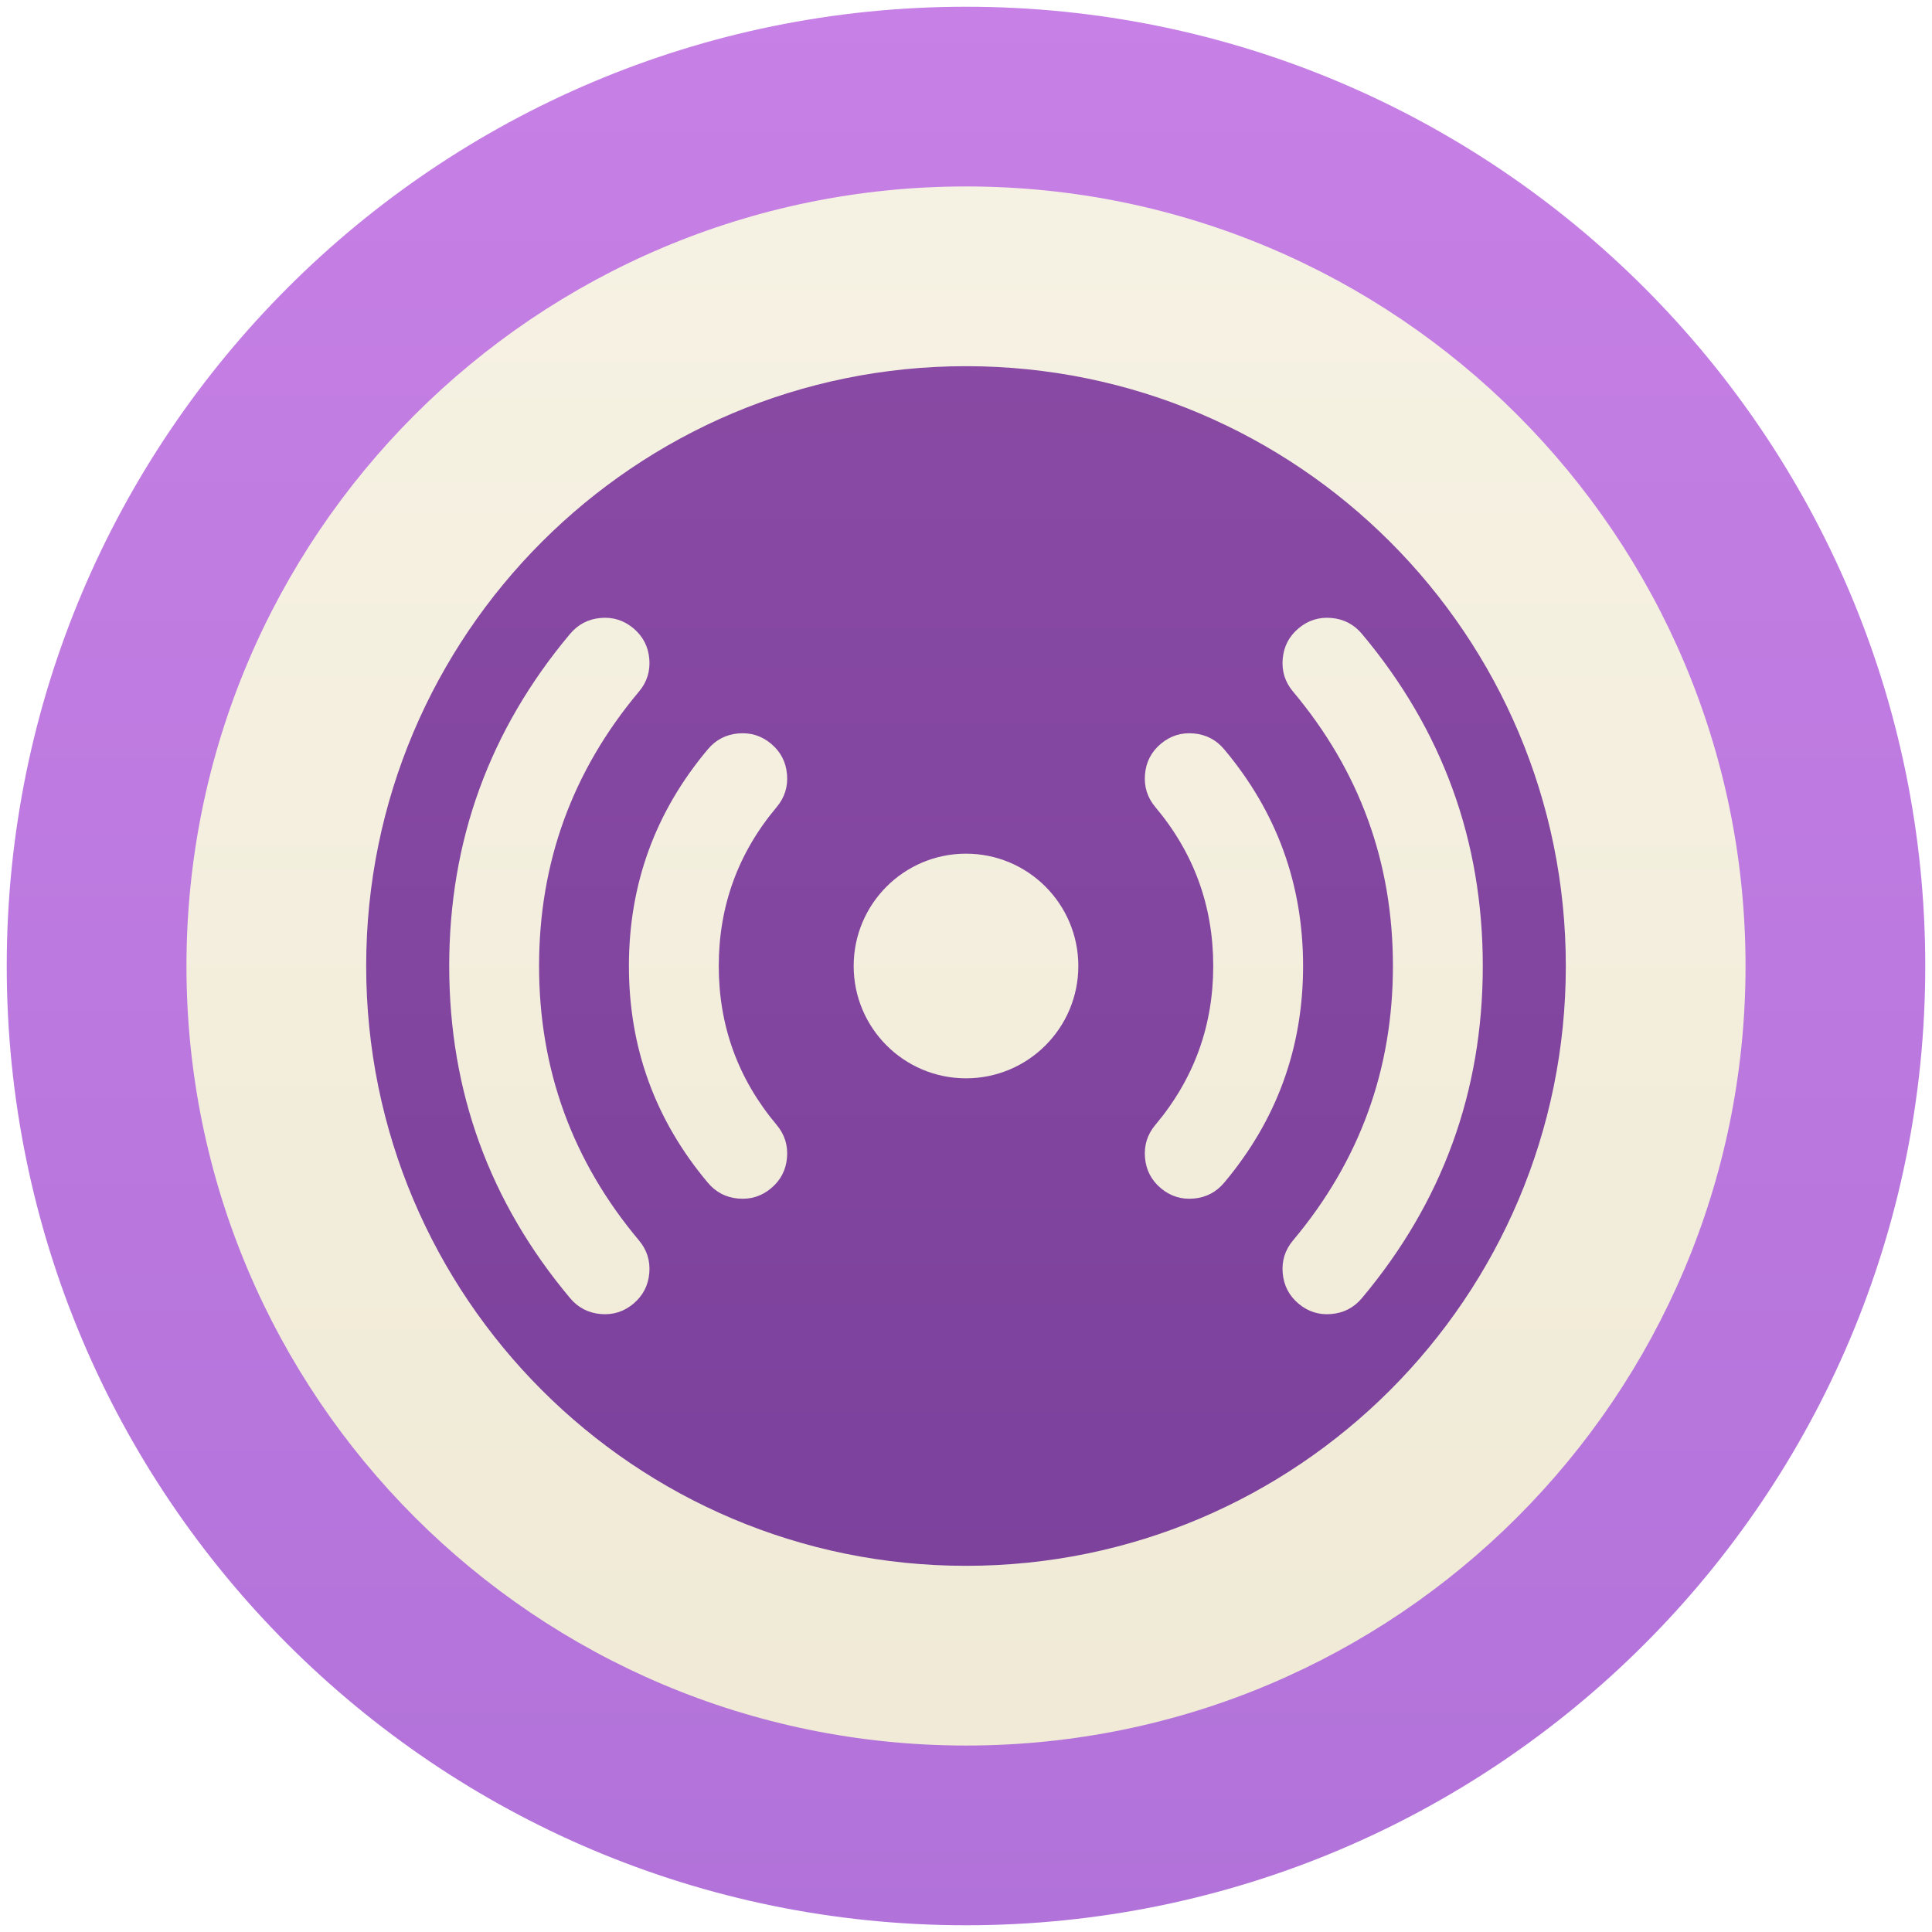
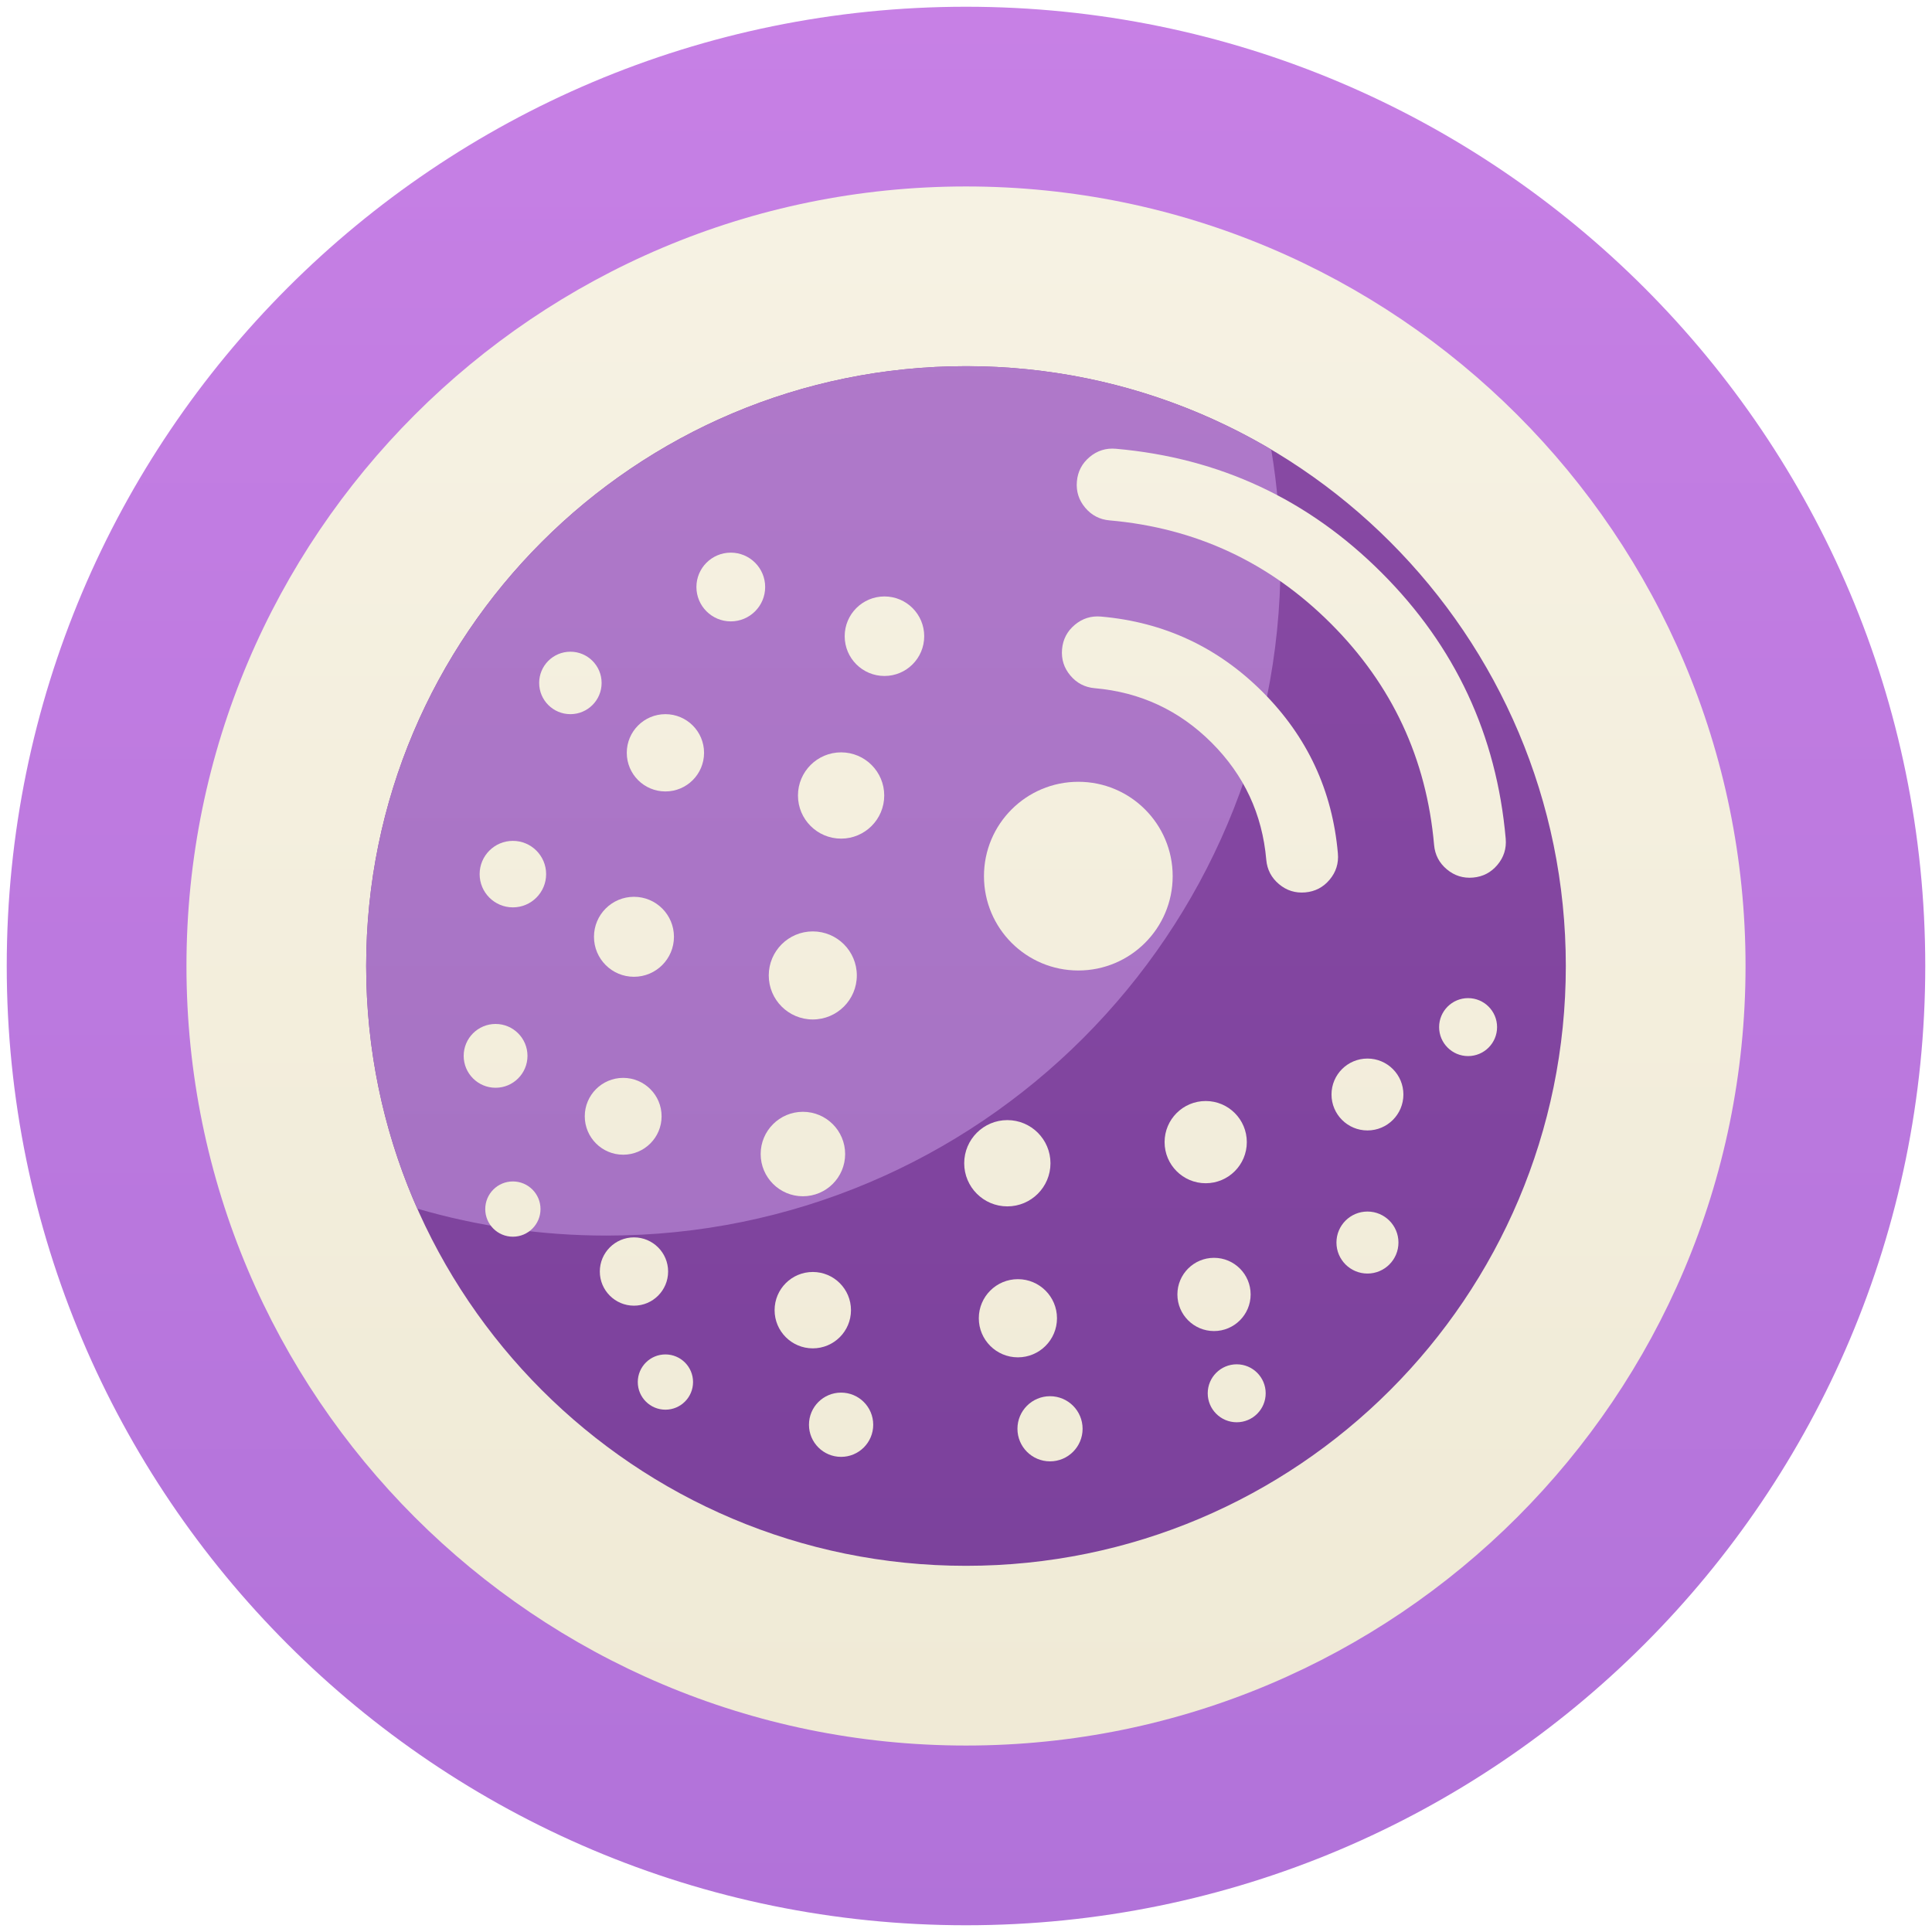
<svg xmlns="http://www.w3.org/2000/svg" width="86" height="86" viewBox="0 0 86 86">
  <defs>
    <linearGradient id="gD" x1="0" y1="0" x2="0" y2="86" gradientUnits="userSpaceOnUse">
      <stop offset="0" stop-color="#8C4CA6" />
      <stop offset="1" stop-color="#783F9A" />
    </linearGradient>
    <linearGradient id="gF" x1="0" y1="0" x2="0" y2="86" gradientUnits="userSpaceOnUse">
      <stop offset="0" stop-color="#C780E5" />
      <stop offset="1" stop-color="#B172D9" />
    </linearGradient>
+     <linearGradient id="gL" x1="0" y1="0" x2="0" y2="86" gradientUnits="userSpaceOnUse">
+       <stop offset="0" stop-color="#B37BCC" />
+       <stop offset="1" stop-color="#9F6EBF" />
+     </linearGradient>
    <linearGradient id="gC" x1="0" y1="0" x2="0" y2="86" gradientUnits="userSpaceOnUse">
      <stop offset="0" stop-color="#F7F3E5" />
      <stop offset="1" stop-color="#EFE9D4" />
    </linearGradient>
  </defs>
  <path fill="url(#gF)" d="M43,0.3 L43,0.3 A42.7 42.7 0 0 1 85.7,43 L85.7,43 A42.7 42.7 0 0 1 43,85.7 L43,85.7 A42.7 42.7 0 0 1 0.3,43 L0.3,43 A42.7 42.7 0 0 1 43,0.3 Z" />
  <path fill="url(#gC)" d="M43,8.3 L43,8.3 A34.7 34.7 0 0 1 77.7,43 L77.7,43 A34.7 34.7 0 0 1 43,77.7 L43,77.7 A34.7 34.7 0 0 1 8.3,43 L8.3,43 A34.7 34.7 0 0 1 43,8.3 Z" />
  <path fill="url(#gD)" d="M43,16.3 L43,16.3 A26.7 26.7 0 0 1 69.7,43 L69.7,43 A26.7 26.7 0 0 1 43,69.7 L43,69.7 A26.7 26.7 0 0 1 16.3,43 L16.3,43 A26.7 26.7 0 0 1 43,16.3 Z" />
-   <path fill="url(#gC)" d="M38,43 A5 5 0 1 0 48,43 A5 5 0 1 0 38,43 Z" />
-   <path fill="url(#gC)" d="M25.378,57.786 Q19.996,51.372 19.996,43 Q19.996,34.628 25.378,28.214 Q25.911,27.58 26.736,27.508 Q27.561,27.435 28.196,27.968 Q28.83,28.501 28.902,29.326 Q28.975,30.151 28.442,30.786 Q23.996,36.084 23.996,43 Q23.996,49.916 28.442,55.214 Q28.975,55.849 28.902,56.674 Q28.83,57.499 28.196,58.032 Q27.561,58.565 26.736,58.492 Q25.911,58.42 25.378,57.786 Z M60.622,28.214 Q66.004,34.628 66.004,43 Q66.004,51.372 60.622,57.786 Q60.089,58.42 59.264,58.492 Q58.439,58.565 57.804,58.032 Q57.17,57.499 57.098,56.674 Q57.025,55.849 57.558,55.214 Q62.004,49.916 62.004,43 Q62.004,36.084 57.558,30.786 Q57.025,30.151 57.098,29.326 Q57.17,28.501 57.804,27.968 Q58.439,27.435 59.264,27.508 Q60.089,27.58 60.622,28.214 Z M31.508,52.646 Q27.995,48.463 27.995,43 Q27.995,37.537 31.508,33.354 Q32.041,32.719 32.866,32.648 Q33.692,32.576 34.326,33.108 Q34.961,33.641 35.032,34.466 Q35.104,35.292 34.572,35.926 Q31.995,38.994 31.995,43 Q31.995,47.006 34.572,50.074 Q35.104,50.708 35.032,51.534 Q34.961,52.359 34.326,52.892 Q33.692,53.424 32.866,53.352 Q32.041,53.281 31.508,52.646 Z M54.492,33.354 Q58.005,37.537 58.005,43 Q58.005,48.463 54.492,52.646 Q53.959,53.281 53.134,53.352 Q52.308,53.424 51.674,52.892 Q51.039,52.359 50.968,51.534 Q50.896,50.708 51.428,50.074 Q54.005,47.006 54.005,43 Q54.005,38.994 51.428,35.926 Q50.896,35.292 50.968,34.466 Q51.039,33.641 51.674,33.108 Q52.308,32.576 53.134,32.648 Q53.959,32.719 54.492,33.354 Z" />
+   <path fill="url(#gL)" d="M43,16.3 C47.961,16.3 52.607,17.653 56.587,20.011 C56.859,21.633 57,23.3 57,25 C57,41.569 43.569,55 27,55 C24.075,55 21.248,54.581 18.575,53.801 C17.112,50.498 16.3,46.844 16.3,43 C16.3,28.254 28.254,16.3 43,16.3 Z" />
+   <path fill="url(#gC)" d="M38.87,63.42 C38.87,64.21 38.23,64.85 37.44,64.85 C36.65,64.85 36.01,64.21 36.01,63.42 C36.01,62.63 36.65,61.99 37.44,61.99 C38.23,61.99 38.87,62.63 38.87,63.42 Z" />
+   <path fill="url(#gC)" d="M48.19,63.6 C48.19,64.401 47.541,65.05 46.74,65.05 C45.939,65.05 45.29,64.401 45.29,63.6 C45.29,62.799 45.939,62.15 46.74,62.15 C47.541,62.15 48.19,62.799 48.19,63.6 Z" />
+   <path fill="url(#gC)" d="M56.34,62.02 C56.34,62.732 55.762,63.31 55.05,63.31 C54.338,63.31 53.76,62.732 53.76,62.02 C53.76,61.308 54.338,60.73 55.05,60.73 C55.762,60.73 56.34,61.308 56.34,62.02 Z" />
+   <path fill="url(#gC)" d="M30.85,61.52 C30.85,62.199 30.299,62.75 29.62,62.75 C28.941,62.75 28.39,62.199 28.39,61.52 C28.39,60.841 28.941,60.29 29.62,60.29 C30.299,60.29 30.85,60.841 30.85,61.52 Z" />
+   <path fill="url(#gC)" d="M37.88,58.32 C37.88,59.259 37.119,60.02 36.18,60.02 C35.241,60.02 34.48,59.259 34.48,58.32 C34.48,57.381 35.241,56.62 36.18,56.62 C37.119,56.62 37.88,57.381 37.88,58.32 Z" />
+   <path fill="url(#gC)" d="M47.05,58.68 C47.05,59.641 46.271,60.42 45.31,60.42 C44.349,60.42 43.57,59.641 43.57,58.68 C43.57,57.719 44.349,56.94 45.31,56.94 C46.271,56.94 47.05,57.719 47.05,58.68 Z" />
+   <path fill="url(#gC)" d="M55.67,57.62 C55.67,58.52 54.94,59.25 54.04,59.25 C53.14,59.25 52.41,58.52 52.41,57.62 C52.41,56.72 53.14,55.99 54.04,55.99 C54.94,55.99 55.67,56.72 55.67,57.62 Z" />
+   <path fill="url(#gC)" d="M62.25,55.31 C62.25,56.072 61.632,56.69 60.87,56.69 C60.108,56.69 59.49,56.072 59.49,55.31 C59.49,54.548 60.108,53.93 60.87,53.93 C61.632,53.93 62.25,54.548 62.25,55.31 Z" />
+   <path fill="url(#gC)" d="M24.06,53.82 C24.06,54.499 23.509,55.05 22.83,55.05 C22.151,55.05 21.6,54.499 21.6,53.82 C21.6,53.141 22.151,52.59 22.83,52.59 C23.509,52.59 24.06,53.141 24.06,53.82 Z" />
+   <path fill="url(#gC)" d="M29.74,56.6 C29.74,57.439 29.059,58.12 28.22,58.12 C27.381,58.12 26.7,57.439 26.7,56.6 C26.7,55.761 27.381,55.08 28.22,55.08 C29.059,55.08 29.74,55.761 29.74,56.6 Z" />
+   <path fill="url(#gC)" d="M37.62,51.37 C37.62,52.408 36.778,53.25 35.74,53.25 C34.702,53.25 33.86,52.408 33.86,51.37 C33.86,50.332 34.702,49.49 35.74,49.49 C36.778,49.49 37.62,50.332 37.62,51.37 Z" />
+   <path fill="url(#gC)" d="M46.76,51.78 C46.76,52.84 45.9,53.7 44.84,53.7 C43.78,53.7 42.92,52.84 42.92,51.78 C42.92,50.72 43.78,49.86 44.84,49.86 C45.9,49.86 46.76,50.72 46.76,51.78 Z" />
+   <path fill="url(#gC)" d="M55.5,50.84 C55.5,51.851 54.681,52.67 53.67,52.67 C52.659,52.67 51.84,51.851 51.84,50.84 C51.84,49.829 52.659,49.01 53.67,49.01 C54.681,49.01 55.5,49.829 55.5,50.84 Z" />
+   <path fill="url(#gC)" d="M62.47,48.72 C62.47,49.604 61.754,50.32 60.87,50.32 C59.986,50.32 59.27,49.604 59.27,48.72 C59.27,47.836 59.986,47.12 60.87,47.12 C61.754,47.12 62.47,47.836 62.47,48.72 Z" />
+   <path fill="url(#gC)" d="M66.64,45.72 C66.64,46.432 66.062,47.01 65.35,47.01 C64.638,47.01 64.06,46.432 64.06,45.72 C64.06,45.008 64.638,44.43 65.35,44.43 C66.062,44.43 66.64,45.008 66.64,45.72 Z" />
+   <path fill="url(#gC)" d="M23.48,47 C23.48,47.784 22.844,48.42 22.06,48.42 C21.276,48.42 20.64,47.784 20.64,47 C20.64,46.216 21.276,45.58 22.06,45.58 C22.844,45.58 23.48,46.216 23.48,47 Z" />
+   <path fill="url(#gC)" d="M29.45,49.69 C29.45,50.634 28.684,51.4 27.74,51.4 C26.796,51.4 26.03,50.634 26.03,49.69 C26.03,48.746 26.796,47.98 27.74,47.98 C28.684,47.98 29.45,48.746 29.45,49.69 Z" />
+   <path fill="url(#gC)" d="M38.14,43.42 C38.14,44.502 37.262,45.38 36.18,45.38 C35.098,45.38 34.22,44.502 34.22,43.42 C34.22,42.338 35.098,41.46 36.18,41.46 C37.262,41.46 38.14,42.338 38.14,43.42 Z" />
+   <path fill="url(#gC)" d="M24.31,38.91 C24.31,39.727 23.647,40.39 22.83,40.39 C22.013,40.39 21.35,39.727 21.35,38.91 C21.35,38.093 22.013,37.43 22.83,37.43 C23.647,37.43 24.31,38.093 24.31,38.91 Z" />
+   <path fill="url(#gC)" d="M30,41.7 C30,42.683 29.203,43.48 28.22,43.48 C27.237,43.48 26.44,42.683 26.44,41.7 C26.44,40.717 27.237,39.92 28.22,39.92 C29.203,39.92 30,40.717 30,41.7 Z" />
+   <path fill="url(#gC)" d="M39.36,35.41 C39.36,36.47 38.5,37.33 37.44,37.33 C36.38,37.33 35.52,36.47 35.52,35.41 C35.52,34.35 36.38,33.49 37.44,33.49 C38.5,33.49 39.36,34.35 39.36,35.41 Z" />
+   <path fill="url(#gC)" d="M26.78,30.4 C26.78,31.168 26.158,31.79 25.39,31.79 C24.622,31.79 24,31.168 24,30.4 C24,29.632 24.622,29.01 25.39,29.01 C26.158,29.01 26.78,29.632 26.78,30.4 Z" />
+   <path fill="url(#gC)" d="M31.34,33.51 C31.34,34.46 30.57,35.23 29.62,35.23 C28.67,35.23 27.9,34.46 27.9,33.51 C27.9,32.56 28.67,31.79 29.62,31.79 C30.57,31.79 31.34,32.56 31.34,33.51 Z" />
+   <path fill="url(#gC)" d="M41.14,28.32 C41.14,29.298 40.348,30.09 39.37,30.09 C38.392,30.09 37.6,29.298 37.6,28.32 C37.6,27.342 38.392,26.55 39.37,26.55 C40.348,26.55 41.14,27.342 41.14,28.32 Z" />
+   <path fill="url(#gC)" d="M34.06,26.13 C34.06,26.975 33.375,27.66 32.53,27.66 C31.685,27.66 31,26.975 31,26.13 C31,25.285 31.685,24.6 32.53,24.6 C33.375,24.6 34.06,25.285 34.06,26.13 Z" />
+   <path fill="url(#gC)" d="M52.2,39 A4.2 4.2 0 1 1 43.8,39 A4.2 4.2 0 1 1 52.2,39 Z" />
+   <path fill="url(#gC)" d="M49.01,27.446 Q53.215,27.814 56.201,30.799 Q59.186,33.785 59.554,37.99 Q59.612,38.651 59.186,39.158 Q58.76,39.666 58.1,39.724 Q57.439,39.782 56.932,39.356 Q56.424,38.93 56.366,38.27 Q56.1,35.224 53.938,33.062 Q51.776,30.9 48.73,30.634 Q48.07,30.576 47.644,30.068 Q47.218,29.561 47.276,28.9 Q47.334,28.24 47.842,27.814 Q48.349,27.388 49.01,27.446 Z" />
+   <path fill="url(#gC)" d="M49.67,19.976 Q56.591,20.585 61.503,25.497 Q66.415,30.409 67.024,37.33 Q67.082,37.99 66.656,38.498 Q66.23,39.006 65.57,39.064 Q64.91,39.122 64.402,38.696 Q63.894,38.27 63.836,37.61 Q63.33,31.849 59.24,27.76 Q55.151,23.67 49.39,23.164 Q48.73,23.106 48.304,22.598 Q47.878,22.09 47.936,21.43 Q47.994,20.77 48.502,20.344 Q49.01,19.918 49.67,19.976 Z" />
</svg>
